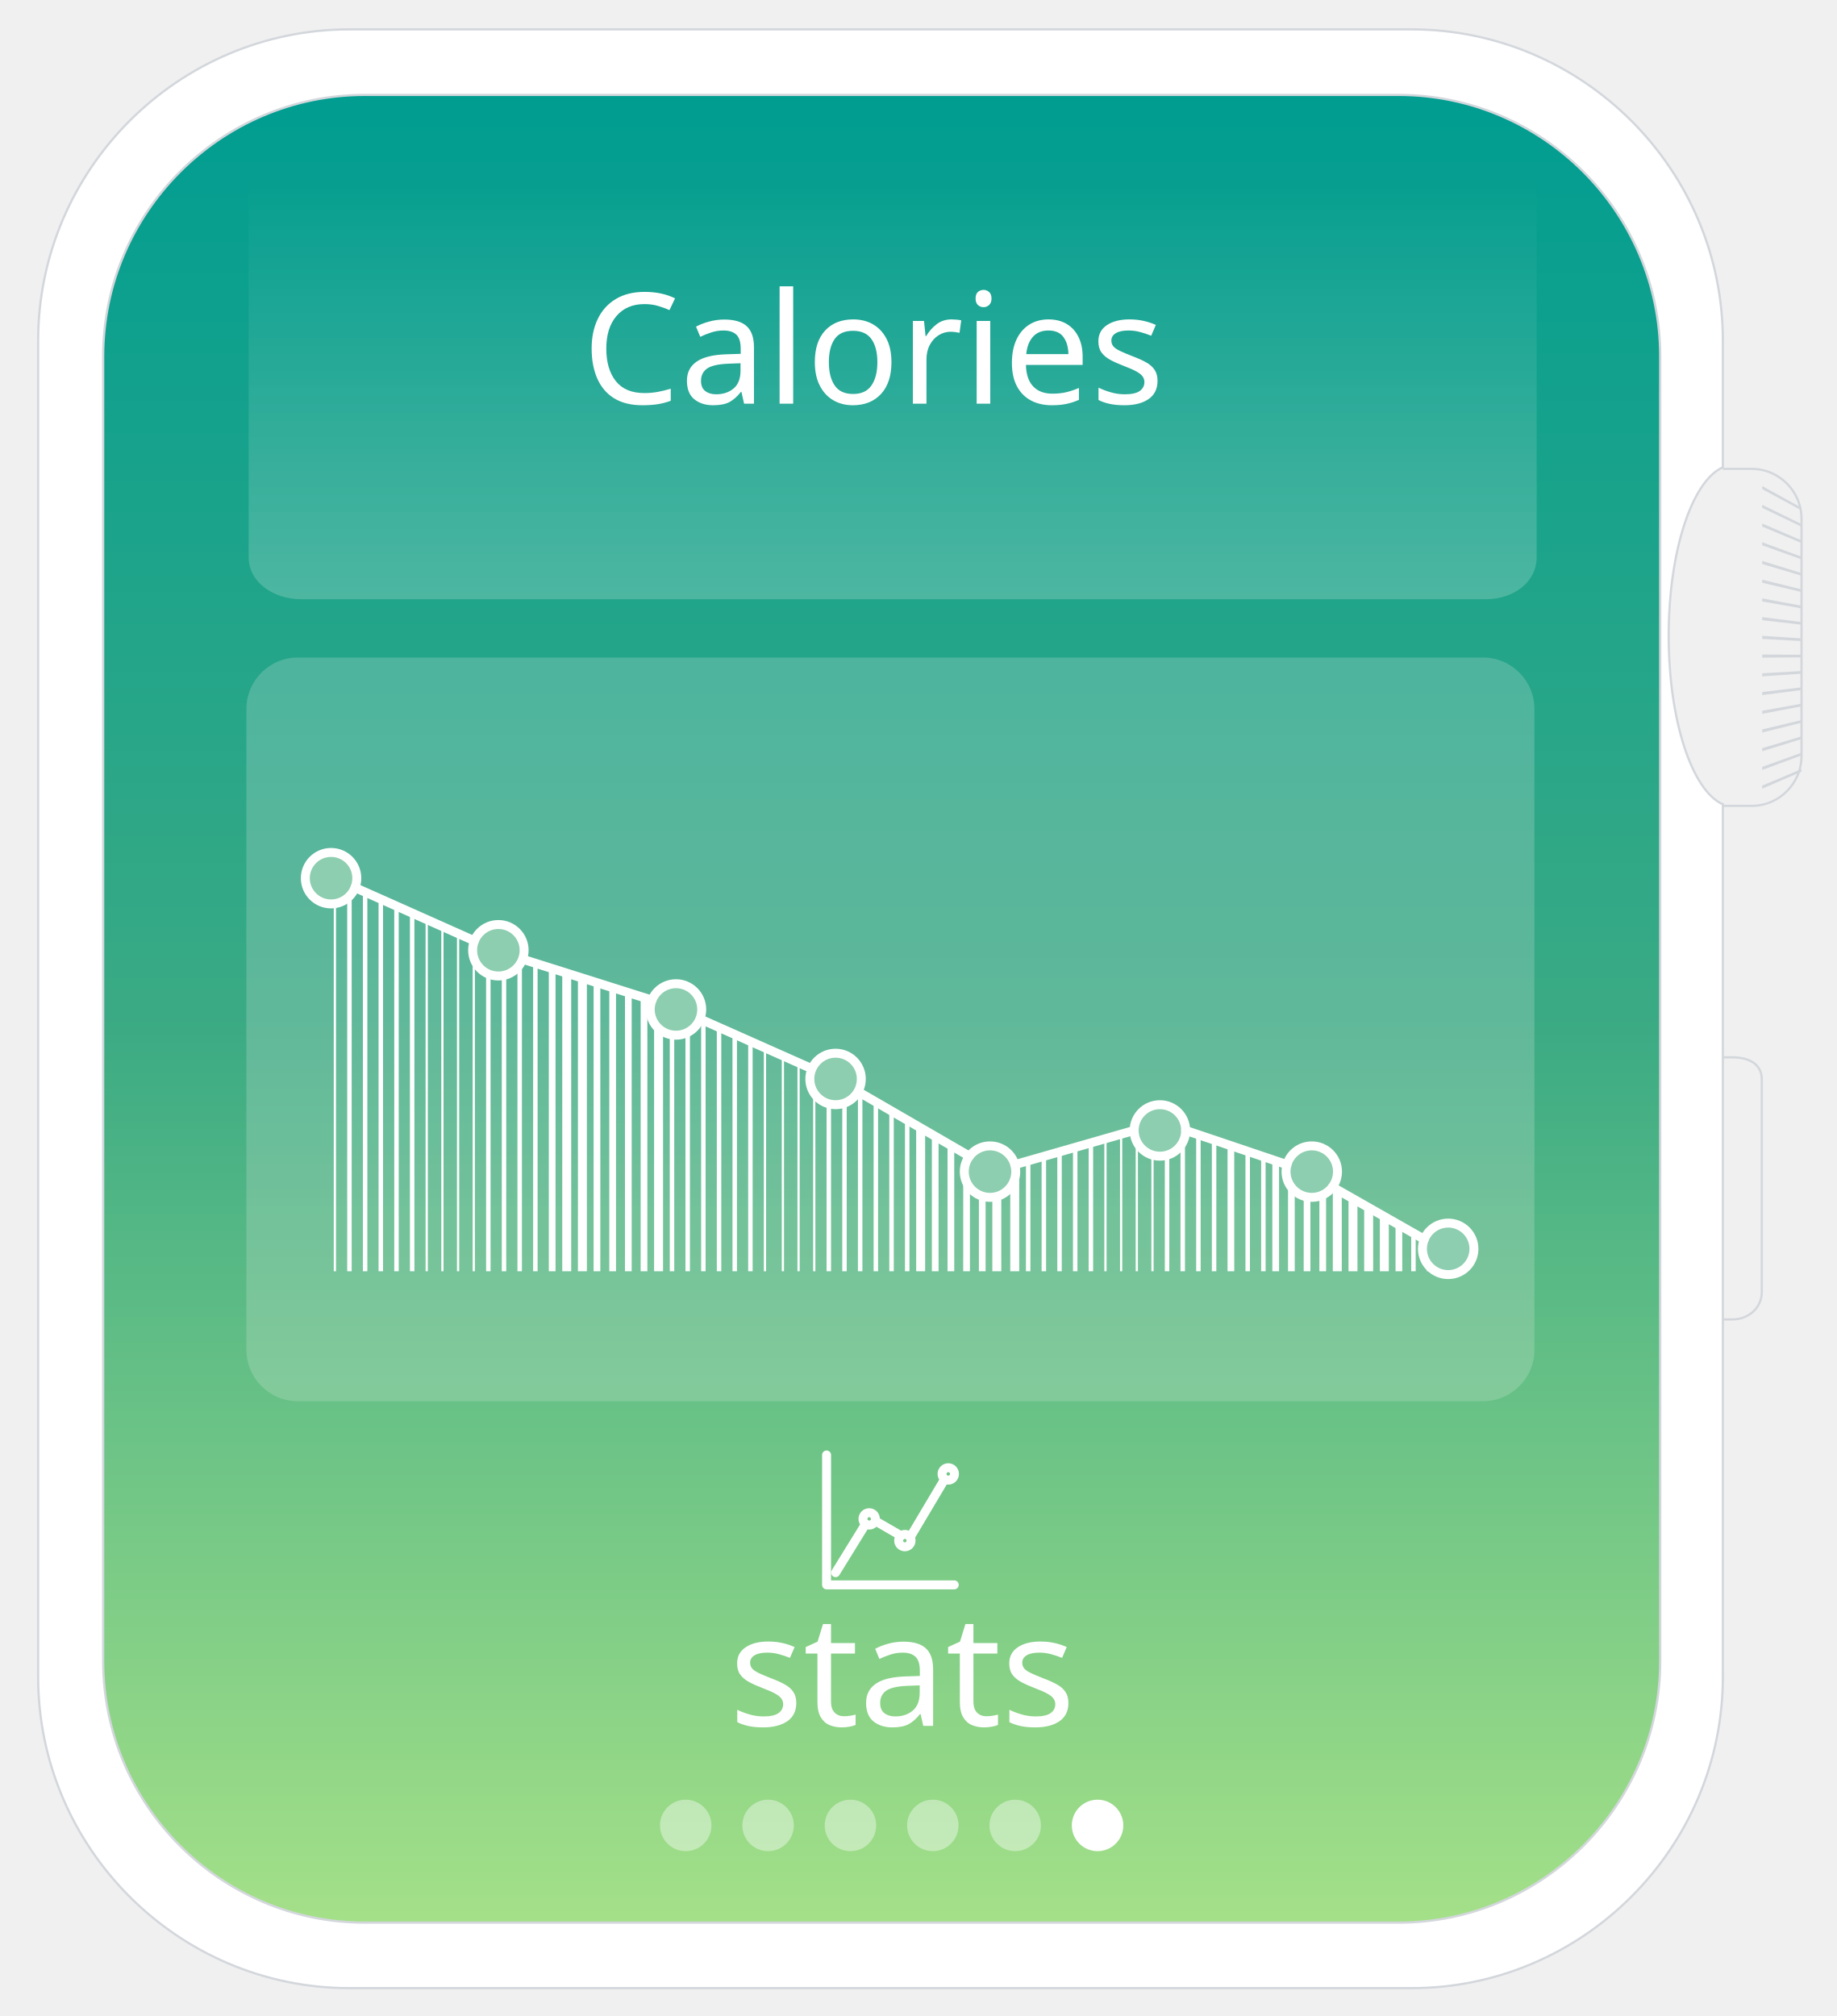
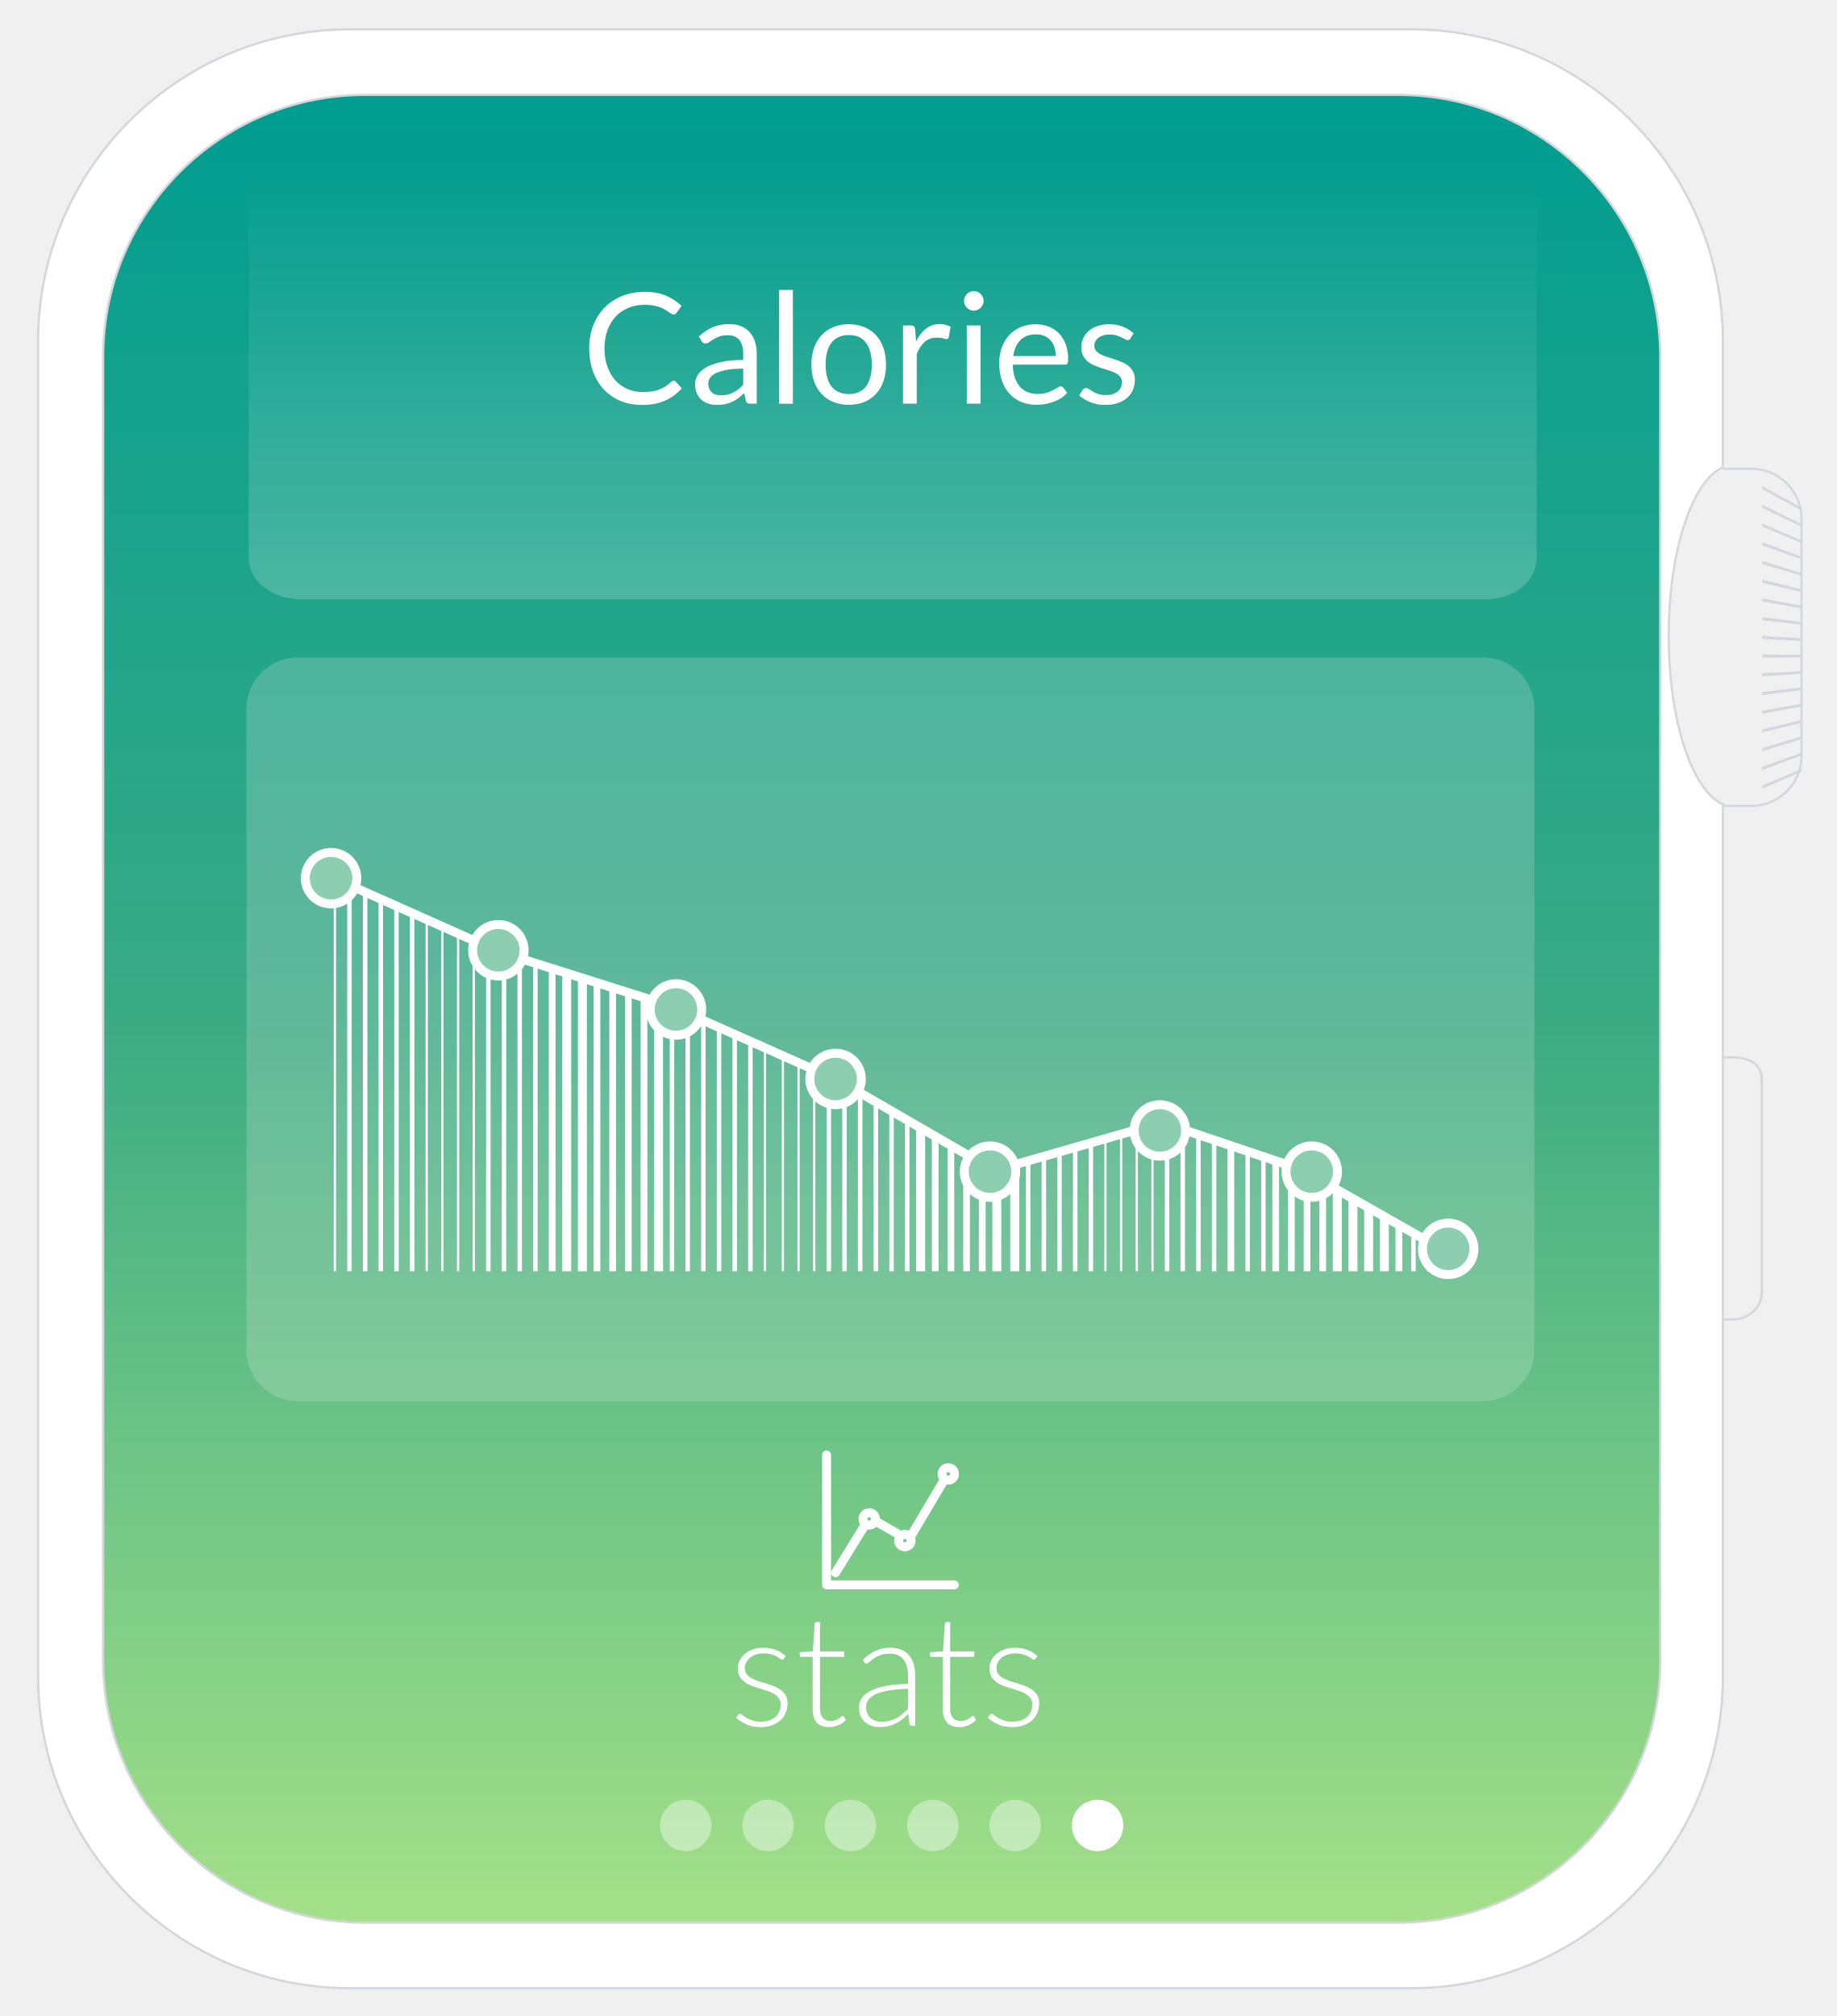
<svg xmlns="http://www.w3.org/2000/svg" xmlns:xlink="http://www.w3.org/1999/xlink" version="1.1" x="0px" y="0px" width="820px" height="900px" viewBox="0 0 820 900" enable-background="new 0 0 820 900" xml:space="preserve">
  <g id="screens" display="none">
    <path display="inline" fill="#231F20" d="M748.496,746.659c0,64.871-53.076,117.947-117.947,117.947H164.377   c-64.871,0-117.947-53.076-117.947-117.947V158.437c0-64.87,53.076-117.947,117.947-117.947h466.172   c64.871,0,117.947,53.077,117.947,117.947V746.659z" />
    <path display="inline" opacity="0.2" fill="#F3F2F2" d="M685,602.549c0,12.693-10.289,22.982-22.982,22.982H132.982   c-12.693,0-22.982-10.289-22.982-22.982V316.514c0-12.693,10.289-22.982,22.982-22.982h529.035   c12.693,0,22.982,10.289,22.982,22.982V602.549z" />
    <g display="inline">
      <defs>
        <path id="SVGID_1_" d="M644.736,567.531H149V402.374c5-0.23,8.78-3.173,10.376-7.274l53.446,23.763     c-0.518,1.299-0.742,2.724-0.742,4.206c0,6.355,5.181,11.491,11.523,11.491c4.952,0,9.197-3.137,10.807-7.538l0.708,0.265     l57.104,18.042c-0.519,1.298-0.793,2.699-0.793,4.17c0,6.355,5.15,11.492,11.492,11.492c4.838,0,8.987-2.986,10.677-7.229     l0.815,0.322l48.264,21.442l0.93,0.47c-0.598,1.391-0.93,2.919-0.93,4.528c0,6.354,5.146,11.49,11.49,11.49     c4.262,0,7.998-2.321,9.975-5.779l1.516,0.759l48.275,27.913l0.057,0.011c-1.48,1.93-2.367,4.354-2.367,6.974     c0,6.355,5.148,11.491,11.49,11.491c6.344,0,11.492-5.136,11.492-11.491c0-1.147-0.172-2.264-0.482-3.309l0.045,0.212     l53.297-15.264h0.012c-0.012,0-0.012,0.049-0.012,0.178c0,6.354,5.148,11.39,11.49,11.39c6.346,0,11.492-4.984,11.492-11.339     c0-0.128,0-0.229-0.014-0.229h0.014l45.25,15.264l0.047-0.076c-0.32,1.031-0.482,2.085-0.482,3.224     c0,6.354,5.146,11.466,11.49,11.466c3.771,0,7.125-1.825,9.219-4.633l41.021,23.332c-0.541,1.322-0.828,2.783-0.828,4.288     C636.164,561.74,639.807,566.531,644.736,567.531z" />
      </defs>
      <clipPath id="SVGID_2_">
        <use xlink:href="#SVGID_1_" overflow="visible" />
      </clipPath>
      <g clip-path="url(#SVGID_2_)">
        <rect x="149" y="370.531" fill="#FFFFFF" width="1" height="220" />
        <path fill="#FFFFFF" d="M639,590.531h-2v-220h2V590.531z M632,590.531h-2v-220h2V590.531z M626,590.531h-3v-220h3V590.531z      M620,590.531h-4v-220h4V590.531z M613,590.531h-4v-220h4V590.531z M606,590.531h-4v-220h4V590.531z M599,590.531h-4v-220h4     V590.531z M592,590.531h-3v-220h3V590.531z M585,590.531h-3v-220h3V590.531z M578,590.531h-3v-220h3V590.531z M571,590.531h-3     v-220h3V590.531z M565,590.531h-2v-220h2V590.531z M558,590.531h-2v-220h2V590.531z M551,590.531h-3v-220h3V590.531z      M543,590.531h-2v-220h2V590.531z M536,590.531h-2v-220h2V590.531z M529,590.531h-2v-220h2V590.531z M522,590.531h-2v-220h2     V590.531z M515,590.531h-1v-220h1V590.531z M508,590.531h-1v-220h1V590.531z M501,590.531h-1v-220h1V590.531z M494,590.531h-1     v-220h1V590.531z M488,590.531h-2v-220h2V590.531z M481,590.531h-2v-220h2V590.531z M474,590.531h-2v-220h2V590.531z      M467,590.531h-2v-220h2V590.531z M460,590.531h-2v-220h2V590.531z M455,590.531h-4v-220h4V590.531z M447,590.531h-4v-220h4     V590.531z M440,590.531h-3v-220h3V590.531z M433,590.531h-3v-220h3V590.531z M426,590.531h-3v-220h3V590.531z M419,590.531h-3     v-220h3V590.531z M413,590.531h-4v-220h4V590.531z M406,590.531h-2v-220h2V590.531z M399,590.531h-2v-220h2V590.531z      M392,590.531h-2v-220h2V590.531z M385,590.531h-2v-220h2V590.531z M378,590.531h-2v-220h2V590.531z M371,590.531h-2v-220h2     V590.531z M364,590.531h-1v-220h1V590.531z M357,590.531h-1v-220h1V590.531z M350,590.531h-1v-220h1V590.531z M342,590.531h-1     v-220h1V590.531z M336,590.531h-2v-220h2V590.531z M329,590.531h-2v-220h2V590.531z M322,590.531h-2v-220h2V590.531z      M315,590.531h-2v-220h2V590.531z M308,590.531h-2v-220h2V590.531z M301,590.531h-2v-220h2V590.531z M296,590.531h-4v-220h4     V590.531z M289,590.531h-3v-220h3V590.531z M282,590.531h-3v-220h3V590.531z M275,590.531h-3v-220h3V590.531z M268,590.531h-3     v-220h3V590.531z M262,590.531h-4v-220h4V590.531z M255,590.531h-4v-220h4V590.531z M248,590.531h-3v-220h3V590.531z      M240,590.531h-2v-220h2V590.531z M233,590.531h-2v-220h2V590.531z M226,590.531h-2v-220h2V590.531z M219,590.531h-2v-220h2     V590.531z M212,590.531h-1v-220h1V590.531z M205,590.531h-1v-220h1V590.531z M198,590.531h-1v-220h1V590.531z M191,590.531h-1     v-220h1V590.531z M185,590.531h-2v-220h2V590.531z M178,590.531h-2v-220h2V590.531z M171,590.531h-2v-220h2V590.531z      M164,590.531h-2v-220h2V590.531z M157,590.531h-2v-220h2V590.531z" />
        <rect x="643" y="370.531" fill="#FFFFFF" width="1" height="220" />
      </g>
    </g>
    <linearGradient id="SVGID_3_" gradientUnits="userSpaceOnUse" x1="398.5" y1="267.531" x2="398.5" y2="78.531">
      <stop offset="0" style="stop-color:#FFFFFF" />
      <stop offset="1" style="stop-color:#FFFFFF;stop-opacity:0" />
    </linearGradient>
    <path display="inline" opacity="0.2" fill="url(#SVGID_3_)" d="M686,78.531v170.234c0,11.018-10.145,18.766-22.842,18.766h-528.59   c-12.699,0-23.568-7.748-23.568-18.766V78.531H686z" />
    <text transform="matrix(1 0 0 1 325.5566 770.4648)" display="inline" fill="#FFFFFF" font-family="'Lato-Light'" font-size="68.947">stats</text>
    <text transform="matrix(1 0 0 1 259.918 180.2266)" display="inline" fill="#FFFFFF" font-family="'Lato-Regular'" font-size="68.947">Calories</text>
    <g display="inline">
      <circle opacity="0.4" fill="#FFFFFF" cx="306.119" cy="814.918" r="11.491" />
      <circle opacity="0.4" fill="#FFFFFF" cx="342.891" cy="814.918" r="11.492" />
      <circle opacity="0.4" fill="#FFFFFF" cx="379.661" cy="814.918" r="11.491" />
      <circle opacity="0.4" fill="#FFFFFF" cx="416.433" cy="814.918" r="11.491" />
      <path opacity="0.4" fill="#FFFFFF" d="M464.695,814.918c0,6.348-5.143,11.49-11.492,11.49c-6.346,0-11.49-5.143-11.49-11.49    c0-6.345,5.145-11.49,11.49-11.49C459.553,803.428,464.695,808.573,464.695,814.918z" />
      <circle fill="#FFFFFF" cx="489.978" cy="814.918" r="11.491" />
    </g>
    <g display="inline">
      <polyline fill="none" stroke="#FFFFFF" stroke-width="4" stroke-linecap="round" stroke-linejoin="round" stroke-miterlimit="10" points="    426,707.531 369,707.531 369,649.531   " />
      <circle fill="none" stroke="#FFFFFF" stroke-width="4" stroke-linecap="round" stroke-linejoin="round" stroke-miterlimit="10" cx="388.024" cy="678.078" r="2.769" />
      <circle fill="none" stroke="#FFFFFF" stroke-width="4" stroke-linecap="round" stroke-linejoin="round" stroke-miterlimit="10" cx="403.944" cy="687.768" r="2.769" />
      <circle fill="none" stroke="#FFFFFF" stroke-width="4" stroke-linecap="round" stroke-linejoin="round" stroke-miterlimit="10" cx="423.327" cy="658.004" r="2.771" />
      <line fill="none" stroke="#FFFFFF" stroke-width="4" stroke-linecap="round" stroke-linejoin="round" stroke-miterlimit="10" x1="373.027" y1="702.076" x2="386.439" y2="680.346" />
      <line fill="none" stroke="#FFFFFF" stroke-width="4" stroke-linecap="round" stroke-linejoin="round" stroke-miterlimit="10" x1="390.793" y1="679.002" x2="402.213" y2="685.61" />
      <line fill="none" stroke="#FFFFFF" stroke-width="4" stroke-linecap="round" stroke-linejoin="round" stroke-miterlimit="10" x1="406.713" y1="685.61" x2="421.477" y2="660.771" />
    </g>
    <path display="inline" fill="#8CCEAF" stroke="#FFFFFF" stroke-width="4" stroke-linecap="round" stroke-miterlimit="10" d="   M635.014,557.518c0,6.347,5.148,11.49,11.492,11.49c6.348,0,11.492-5.144,11.492-11.49c0-6.346-5.145-11.492-11.492-11.492   C640.162,546.025,635.014,551.172,635.014,557.518z" />
    <circle display="inline" fill="#8CCEAF" stroke="#FFFFFF" stroke-width="4" stroke-linecap="round" stroke-miterlimit="10" cx="585.604" cy="523.045" r="11.49" />
    <path display="inline" fill="#8CCEAF" stroke="#FFFFFF" stroke-width="4" stroke-linecap="round" stroke-miterlimit="10" d="   M506.316,504.658c0,6.347,5.145,11.491,11.488,11.491c6.35,0,11.492-5.145,11.492-11.491c0-6.344-5.143-11.49-11.492-11.49   C511.461,493.168,506.316,498.314,506.316,504.658z" />
    <circle display="inline" fill="#8CCEAF" stroke="#FFFFFF" stroke-width="4" stroke-linecap="round" stroke-miterlimit="10" cx="441.965" cy="523.045" r="11.49" />
    <circle display="inline" fill="#8CCEAF" stroke="#FFFFFF" stroke-width="4" stroke-linecap="round" stroke-miterlimit="10" cx="373.019" cy="481.677" r="11.491" />
    <circle display="inline" fill="#8CCEAF" stroke="#FFFFFF" stroke-width="4" stroke-linecap="round" stroke-miterlimit="10" cx="301.773" cy="450.65" r="11.49" />
    <circle display="inline" fill="#8CCEAF" stroke="#FFFFFF" stroke-width="4" stroke-linecap="round" stroke-miterlimit="10" cx="222.486" cy="424.222" r="11.491" />
    <path display="inline" fill="#8CCEAF" stroke="#FFFFFF" stroke-width="4" stroke-linecap="round" stroke-miterlimit="10" d="   M136.302,392.047c0,6.345,5.147,11.49,11.491,11.49c6.348,0,11.492-5.146,11.492-11.49c0-6.346-5.145-11.492-11.492-11.492   C141.449,380.555,136.302,385.701,136.302,392.047z" />
    <line display="inline" fill="none" stroke="#FFFFFF" stroke-width="4" stroke-linecap="round" stroke-miterlimit="10" x1="158.48" y1="396.252" x2="211.799" y2="420.018" />
    <line display="inline" fill="none" stroke="#FFFFFF" stroke-width="4" stroke-linecap="round" stroke-miterlimit="10" x1="233.977" y1="428.434" x2="291.074" y2="446.481" />
    <line display="inline" fill="none" stroke="#FFFFFF" stroke-width="4" stroke-linecap="round" stroke-miterlimit="10" x1="313.264" y1="455.247" x2="361.527" y2="476.695" />
    <line display="inline" fill="none" stroke="#FFFFFF" stroke-width="4" stroke-linecap="round" stroke-miterlimit="10" x1="384.51" y1="488.188" x2="432.787" y2="516.149" />
    <line display="inline" fill="none" stroke="#FFFFFF" stroke-width="4" stroke-linecap="round" stroke-miterlimit="10" x1="453.02" y1="519.934" x2="506.316" y2="504.658" />
    <line display="inline" fill="none" stroke="#FFFFFF" stroke-width="4" stroke-linecap="round" stroke-miterlimit="10" x1="529.297" y1="504.658" x2="574.551" y2="519.934" />
    <line display="inline" fill="none" stroke="#FFFFFF" stroke-width="4" stroke-linecap="round" stroke-miterlimit="10" x1="594.807" y1="529.903" x2="635.84" y2="553.258" />
  </g>
  <g id="v2">
    <linearGradient id="SVGID_4_" gradientUnits="userSpaceOnUse" x1="393.463" y1="40.489" x2="393.463" y2="864.606">
      <stop offset="0" style="stop-color:#009D91" />
      <stop offset="0.5" style="stop-color:#3AAA84" />
      <stop offset="1" style="stop-color:#A6E188" />
    </linearGradient>
    <path fill="url(#SVGID_4_)" d="M744.496,746.659c0,64.871-53.076,117.947-117.947,117.947H160.377   c-64.871,0-117.947-53.076-117.947-117.947V158.437c0-64.87,53.076-117.947,117.947-117.947h466.172   c64.871,0,117.947,53.077,117.947,117.947V746.659z" />
    <path opacity="0.2" fill="#F3F2F2" d="M685,602.549c0,12.693-10.289,22.982-22.982,22.982H132.982   c-12.693,0-22.982-10.289-22.982-22.982V316.514c0-12.693,10.289-22.982,22.982-22.982h529.035   c12.693,0,22.982,10.289,22.982,22.982V602.549z" />
    <g>
      <defs>
        <path id="SVGID_14_" d="M644.736,567.531H149V402.374c5-0.23,8.78-3.173,10.376-7.274l53.446,23.763     c-0.518,1.299-0.742,2.724-0.742,4.206c0,6.355,5.181,11.491,11.523,11.491c4.952,0,9.197-3.137,10.807-7.538l0.708,0.265     l57.104,18.042c-0.519,1.298-0.793,2.699-0.793,4.17c0,6.355,5.15,11.492,11.492,11.492c4.838,0,8.987-2.986,10.677-7.229     l0.815,0.322l48.264,21.442l0.93,0.47c-0.598,1.391-0.93,2.919-0.93,4.528c0,6.354,5.146,11.49,11.49,11.49     c4.262,0,7.998-2.321,9.975-5.779l1.516,0.759l48.275,27.913l0.057,0.011c-1.48,1.93-2.367,4.354-2.367,6.974     c0,6.355,5.148,11.491,11.49,11.491c6.344,0,11.492-5.136,11.492-11.491c0-1.147-0.172-2.264-0.482-3.309l0.045,0.212     l53.297-15.264h0.012c-0.012,0-0.012,0.049-0.012,0.178c0,6.354,5.148,11.39,11.49,11.39c6.346,0,11.492-4.984,11.492-11.339     c0-0.128,0-0.229-0.014-0.229h0.014l45.25,15.264l0.047-0.076c-0.32,1.031-0.482,2.085-0.482,3.224     c0,6.354,5.146,11.466,11.49,11.466c3.771,0,7.125-1.825,9.219-4.633l41.021,23.332c-0.541,1.322-0.828,2.783-0.828,4.288     C636.164,561.74,639.807,566.531,644.736,567.531z" />
      </defs>
      <clipPath id="SVGID_5_">
        <use xlink:href="#SVGID_14_" overflow="visible" />
      </clipPath>
      <g clip-path="url(#SVGID_5_)">
        <rect x="149" y="370.531" fill="#FFFFFF" width="1" height="220" />
        <path fill="#FFFFFF" d="M639,590.531h-2v-220h2V590.531z M632,590.531h-2v-220h2V590.531z M626,590.531h-3v-220h3V590.531z      M620,590.531h-4v-220h4V590.531z M613,590.531h-4v-220h4V590.531z M606,590.531h-4v-220h4V590.531z M599,590.531h-4v-220h4     V590.531z M592,590.531h-3v-220h3V590.531z M585,590.531h-3v-220h3V590.531z M578,590.531h-3v-220h3V590.531z M571,590.531h-3     v-220h3V590.531z M565,590.531h-2v-220h2V590.531z M558,590.531h-2v-220h2V590.531z M551,590.531h-3v-220h3V590.531z      M543,590.531h-2v-220h2V590.531z M536,590.531h-2v-220h2V590.531z M529,590.531h-2v-220h2V590.531z M522,590.531h-2v-220h2     V590.531z M515,590.531h-1v-220h1V590.531z M508,590.531h-1v-220h1V590.531z M501,590.531h-1v-220h1V590.531z M494,590.531h-1     v-220h1V590.531z M488,590.531h-2v-220h2V590.531z M481,590.531h-2v-220h2V590.531z M474,590.531h-2v-220h2V590.531z      M467,590.531h-2v-220h2V590.531z M460,590.531h-2v-220h2V590.531z M455,590.531h-4v-220h4V590.531z M447,590.531h-4v-220h4     V590.531z M440,590.531h-3v-220h3V590.531z M433,590.531h-3v-220h3V590.531z M426,590.531h-3v-220h3V590.531z M419,590.531h-3     v-220h3V590.531z M413,590.531h-4v-220h4V590.531z M406,590.531h-2v-220h2V590.531z M399,590.531h-2v-220h2V590.531z      M392,590.531h-2v-220h2V590.531z M385,590.531h-2v-220h2V590.531z M378,590.531h-2v-220h2V590.531z M371,590.531h-2v-220h2     V590.531z M364,590.531h-1v-220h1V590.531z M357,590.531h-1v-220h1V590.531z M350,590.531h-1v-220h1V590.531z M342,590.531h-1     v-220h1V590.531z M336,590.531h-2v-220h2V590.531z M329,590.531h-2v-220h2V590.531z M322,590.531h-2v-220h2V590.531z      M315,590.531h-2v-220h2V590.531z M308,590.531h-2v-220h2V590.531z M301,590.531h-2v-220h2V590.531z M296,590.531h-4v-220h4     V590.531z M289,590.531h-3v-220h3V590.531z M282,590.531h-3v-220h3V590.531z M275,590.531h-3v-220h3V590.531z M268,590.531h-3     v-220h3V590.531z M262,590.531h-4v-220h4V590.531z M255,590.531h-4v-220h4V590.531z M248,590.531h-3v-220h3V590.531z      M240,590.531h-2v-220h2V590.531z M233,590.531h-2v-220h2V590.531z M226,590.531h-2v-220h2V590.531z M219,590.531h-2v-220h2     V590.531z M212,590.531h-1v-220h1V590.531z M205,590.531h-1v-220h1V590.531z M198,590.531h-1v-220h1V590.531z M191,590.531h-1     v-220h1V590.531z M185,590.531h-2v-220h2V590.531z M178,590.531h-2v-220h2V590.531z M171,590.531h-2v-220h2V590.531z      M164,590.531h-2v-220h2V590.531z M157,590.531h-2v-220h2V590.531z" />
        <rect x="643" y="370.531" fill="#FFFFFF" width="1" height="220" />
      </g>
    </g>
    <linearGradient id="SVGID_6_" gradientUnits="userSpaceOnUse" x1="398.5" y1="267.531" x2="398.5" y2="78.531">
      <stop offset="0" style="stop-color:#FFFFFF" />
      <stop offset="1" style="stop-color:#FFFFFF;stop-opacity:0" />
    </linearGradient>
    <path opacity="0.2" fill="url(#SVGID_6_)" d="M686,78.531v170.234c0,11.018-10.145,18.766-22.842,18.766h-528.59   c-12.699,0-23.568-7.748-23.568-18.766V78.531H686z" />
-     <text transform="matrix(1 0 0 1 325.5566 770.4648)" fill="#FFFFFF" font-family="'Lato-Light'" font-size="68.947">stats</text>
-     <text transform="matrix(1 0 0 1 259.918 180.2266)" fill="#FFFFFF" font-family="'Lato-Regular'" font-size="68.947">Calories</text>
+     <g>
+       <path fill="#FFFFFF" d="M350.033,740.438c-0.162,0.322-0.414,0.482-0.759,0.482c-0.253,0-0.581-0.143-0.983-0.431    c-0.402-0.287-0.93-0.608-1.585-0.965s-1.46-0.678-2.413-0.966c-0.954-0.287-2.12-0.431-3.499-0.431    c-1.241,0-2.374,0.178-3.396,0.533c-1.023,0.355-1.896,0.831-2.62,1.427s-1.288,1.289-1.689,2.08    c-0.402,0.791-0.603,1.622-0.603,2.493c0,1.077,0.275,1.971,0.826,2.682c0.553,0.71,1.276,1.317,2.172,1.821    c0.896,0.504,1.914,0.94,3.051,1.307c1.139,0.367,2.305,0.734,3.5,1.102c1.194,0.368,2.361,0.776,3.498,1.224    c1.139,0.448,2.155,1.006,3.052,1.673c0.896,0.666,1.62,1.481,2.171,2.447c0.553,0.965,0.828,2.138,0.828,3.517    c0,1.494-0.271,2.884-0.811,4.171s-1.321,2.401-2.344,3.344c-1.023,0.942-2.281,1.689-3.775,2.241    c-1.494,0.551-3.194,0.827-5.102,0.827c-2.413,0-4.493-0.386-6.24-1.155c-1.746-0.77-3.309-1.775-4.688-3.017l0.793-1.172    c0.114-0.184,0.241-0.321,0.379-0.413s0.333-0.139,0.586-0.139c0.299,0,0.666,0.185,1.104,0.552    c0.436,0.368,1.005,0.765,1.706,1.189c0.7,0.426,1.574,0.822,2.62,1.189c1.045,0.368,2.338,0.552,3.878,0.552    c1.448,0,2.724-0.201,3.827-0.604c1.103-0.401,2.021-0.948,2.758-1.638c0.734-0.689,1.293-1.499,1.672-2.43    c0.379-0.932,0.568-1.914,0.568-2.948c0-1.148-0.275-2.103-0.827-2.861c-0.552-0.758-1.275-1.401-2.172-1.93    c-0.896-0.529-1.913-0.977-3.051-1.345c-1.138-0.367-2.31-0.735-3.517-1.104c-1.206-0.367-2.379-0.77-3.516-1.206    c-1.139-0.437-2.154-0.988-3.051-1.655c-0.896-0.666-1.621-1.477-2.172-2.43c-0.552-0.954-0.828-2.144-0.828-3.568    c0-1.218,0.264-2.39,0.793-3.517c0.529-1.125,1.281-2.114,2.258-2.965c0.977-0.85,2.166-1.527,3.568-2.033    s2.977-0.759,4.723-0.759c2.092,0,3.947,0.304,5.568,0.909c1.619,0.605,3.107,1.532,4.463,2.779L350.033,740.438z" />
+       <path fill="#FFFFFF" d="M370.13,771.017c-2.321,0-4.126-0.644-5.412-1.931c-1.288-1.287-1.931-3.275-1.931-5.964v-23.441h-4.93    c-0.253,0-0.46-0.069-0.621-0.207c-0.16-0.138-0.24-0.333-0.24-0.586v-1.275l5.859-0.414l0.819-12.272    c0.022-0.207,0.108-0.391,0.255-0.552c0.148-0.16,0.348-0.241,0.598-0.241h1.535v13.1h10.79v2.448h-10.79v23.269    c0,0.943,0.12,1.753,0.361,2.431c0.242,0.679,0.574,1.235,1,1.672c0.426,0.438,0.925,0.759,1.5,0.966    c0.574,0.206,1.194,0.31,1.861,0.31c0.827,0,1.539-0.12,2.137-0.361s1.115-0.506,1.552-0.793s0.793-0.552,1.069-0.793    c0.275-0.241,0.493-0.362,0.654-0.362c0.184,0,0.367,0.115,0.552,0.345l0.896,1.448c-0.873,0.965-1.981,1.741-3.326,2.327    C372.975,770.724,371.578,771.017,370.13,771.017z" />
+       <path fill="#FFFFFF" d="M407.258,770.465c-0.689,0-1.115-0.321-1.277-0.965l-0.482-4.379c-0.941,0.92-1.878,1.747-2.809,2.482    c-0.932,0.735-1.902,1.356-2.913,1.861c-1.012,0.506-2.103,0.892-3.274,1.155c-1.173,0.264-2.46,0.396-3.861,0.396    c-1.172,0-2.311-0.173-3.413-0.518c-1.104-0.345-2.081-0.873-2.931-1.586c-0.85-0.712-1.533-1.625-2.051-2.74    c-0.518-1.114-0.775-2.453-0.775-4.016c0-1.448,0.414-2.793,1.24-4.034c0.828-1.24,2.121-2.32,3.879-3.24    c1.758-0.919,4.021-1.654,6.791-2.206s6.096-0.873,9.98-0.966v-3.585c0-3.171-0.684-5.613-2.052-7.325s-3.396-2.568-6.085-2.568    c-1.654,0-3.062,0.229-4.223,0.689s-2.143,0.965-2.947,1.517s-1.459,1.058-1.965,1.517c-0.506,0.46-0.931,0.689-1.275,0.689    c-0.46,0-0.805-0.206-1.034-0.62l-0.587-1c1.793-1.792,3.678-3.148,5.654-4.067s4.217-1.379,6.723-1.379    c1.838,0,3.447,0.293,4.826,0.879s2.521,1.425,3.43,2.517s1.592,2.413,2.051,3.964c0.459,1.552,0.689,3.281,0.689,5.188v22.339    H407.258z M393.468,768.638c1.333,0,2.556-0.144,3.671-0.431s2.148-0.689,3.104-1.207c0.953-0.517,1.844-1.132,2.671-1.844    s1.644-1.482,2.448-2.31v-8.929c-3.264,0.092-6.074,0.339-8.43,0.741s-4.297,0.947-5.826,1.637    c-1.527,0.689-2.654,1.512-3.377,2.465c-0.725,0.954-1.086,2.04-1.086,3.258c0,1.149,0.189,2.144,0.568,2.982    s0.879,1.528,1.5,2.068c0.62,0.54,1.344,0.937,2.172,1.189C391.709,768.512,392.571,768.638,393.468,768.638z" />
+       <path fill="#FFFFFF" d="M428.251,771.017c-2.321,0-4.125-0.644-5.412-1.931s-1.931-3.275-1.931-5.964v-23.441h-4.93    c-0.253,0-0.46-0.069-0.62-0.207c-0.161-0.138-0.241-0.333-0.241-0.586v-1.275l5.86-0.414l0.818-12.272    c0.022-0.207,0.107-0.391,0.256-0.552c0.147-0.16,0.347-0.241,0.597-0.241h1.535v13.1h10.79v2.448h-10.79v23.269    c0,0.943,0.12,1.753,0.361,2.431c0.241,0.679,0.574,1.235,1,1.672c0.425,0.438,0.925,0.759,1.5,0.966    c0.574,0.206,1.194,0.31,1.861,0.31c0.827,0,1.539-0.12,2.138-0.361c0.597-0.241,1.114-0.506,1.551-0.793s0.793-0.552,1.068-0.793    c0.276-0.241,0.494-0.362,0.655-0.362c0.184,0,0.367,0.115,0.552,0.345l0.896,1.448c-0.874,0.965-1.982,1.741-3.327,2.327    S429.699,771.017,428.251,771.017z" />
+       <path fill="#FFFFFF" d="M462.379,740.438c-0.16,0.322-0.413,0.482-0.758,0.482c-0.253,0-0.581-0.143-0.982-0.431    c-0.402-0.287-0.931-0.608-1.586-0.965s-1.46-0.678-2.413-0.966c-0.954-0.287-2.12-0.431-3.499-0.431    c-1.241,0-2.373,0.178-3.396,0.533c-1.023,0.355-1.896,0.831-2.62,1.427s-1.287,1.289-1.689,2.08s-0.604,1.622-0.604,2.493    c0,1.077,0.276,1.971,0.828,2.682c0.551,0.71,1.275,1.317,2.172,1.821c0.896,0.504,1.913,0.94,3.051,1.307    c1.138,0.367,2.304,0.734,3.499,1.102c1.194,0.368,2.361,0.776,3.499,1.224c1.138,0.448,2.154,1.006,3.051,1.673    c0.896,0.666,1.62,1.481,2.172,2.447c0.552,0.965,0.827,2.138,0.827,3.517c0,1.494-0.271,2.884-0.811,4.171    s-1.321,2.401-2.344,3.344s-2.281,1.689-3.774,2.241c-1.495,0.551-3.195,0.827-5.103,0.827c-2.413,0-4.493-0.386-6.239-1.155    c-1.747-0.77-3.31-1.775-4.688-3.017l0.793-1.172c0.114-0.184,0.241-0.321,0.379-0.413s0.333-0.139,0.586-0.139    c0.299,0,0.666,0.185,1.104,0.552c0.436,0.368,1.005,0.765,1.706,1.189c0.701,0.426,1.574,0.822,2.62,1.189    c1.046,0.368,2.338,0.552,3.878,0.552c1.448,0,2.724-0.201,3.827-0.604c1.103-0.401,2.021-0.948,2.758-1.638    c0.735-0.689,1.292-1.499,1.672-2.43c0.379-0.932,0.568-1.914,0.568-2.948c0-1.148-0.275-2.103-0.827-2.861    c-0.552-0.758-1.275-1.401-2.172-1.93c-0.896-0.529-1.913-0.977-3.051-1.345c-1.138-0.367-2.31-0.735-3.517-1.104    c-1.206-0.367-2.378-0.77-3.516-1.206s-2.155-0.988-3.051-1.655c-0.896-0.666-1.621-1.477-2.172-2.43    c-0.552-0.954-0.828-2.144-0.828-3.568c0-1.218,0.265-2.39,0.793-3.517c0.528-1.125,1.281-2.114,2.258-2.965    c0.977-0.85,2.166-1.527,3.568-2.033c1.401-0.506,2.977-0.759,4.723-0.759c2.091,0,3.947,0.304,5.567,0.909    s3.108,1.532,4.465,2.779L462.379,740.438z" />
+     </g>
+     <g>
+       <path fill="#FFFFFF" d="M300.734,170.021c0.367,0,0.7,0.15,0.999,0.449l2.62,2.861c-2.022,2.344-4.477,4.171-7.359,5.48    c-2.885,1.311-6.361,1.965-10.429,1.965c-3.562,0-6.792-0.614-9.687-1.844c-2.896-1.229-5.367-2.953-7.412-5.172    c-2.046-2.217-3.632-4.877-4.758-7.98c-1.126-3.102-1.689-6.516-1.689-10.238s0.604-7.136,1.811-10.238s2.9-5.769,5.084-7.998    c2.184-2.229,4.798-3.959,7.844-5.188c3.045-1.229,6.406-1.845,10.083-1.845c3.631,0,6.763,0.563,9.394,1.688    c2.632,1.127,4.97,2.655,7.016,4.586l-2.172,3.068c-0.161,0.229-0.345,0.419-0.551,0.568c-0.207,0.149-0.506,0.225-0.896,0.225    c-0.299,0-0.615-0.109-0.949-0.328c-0.332-0.219-0.729-0.488-1.188-0.811c-0.46-0.321-1-0.666-1.62-1.033    c-0.621-0.368-1.356-0.713-2.207-1.035c-0.85-0.321-1.838-0.592-2.965-0.81c-1.125-0.218-2.424-0.327-3.895-0.327    c-2.644,0-5.062,0.453-7.257,1.361s-4.085,2.201-5.671,3.878c-1.586,1.679-2.821,3.724-3.706,6.136    c-0.885,2.414-1.327,5.115-1.327,8.102c0,3.08,0.442,5.826,1.327,8.239s2.091,4.453,3.62,6.119c1.527,1.667,3.338,2.937,5.43,3.81    c2.091,0.873,4.344,1.31,6.756,1.31c1.471,0,2.793-0.086,3.965-0.259c1.172-0.172,2.258-0.441,3.258-0.81s1.931-0.833,2.793-1.396    c0.861-0.563,1.729-1.235,2.602-2.017C299.986,170.194,300.365,170.021,300.734,170.021z" />
+       <path fill="#FFFFFF" d="M337.826,180.227h-2.723c-0.598,0-1.08-0.092-1.448-0.276c-0.368-0.184-0.608-0.574-0.724-1.172    l-0.689-3.241c-0.92,0.828-1.816,1.569-2.689,2.225c-0.873,0.654-1.792,1.206-2.758,1.654c-0.965,0.448-1.994,0.787-3.085,1.018    c-1.092,0.229-2.304,0.344-3.638,0.344c-1.355,0-2.625-0.19-3.809-0.57s-2.213-0.951-3.086-1.713    c-0.873-0.76-1.568-1.724-2.085-2.889c-0.517-1.164-0.776-2.542-0.776-4.133c0-1.383,0.38-2.715,1.139-3.995    c0.758-1.28,1.982-2.416,3.671-3.407c1.689-0.992,3.901-1.805,6.636-2.439c2.735-0.634,6.079-0.951,10.032-0.951v-2.74    c0-2.729-0.581-4.793-1.741-6.191c-1.16-1.4-2.879-2.1-5.153-2.1c-1.494,0-2.753,0.189-3.774,0.568    c-1.023,0.379-1.908,0.805-2.655,1.275c-0.747,0.472-1.391,0.896-1.931,1.275c-0.54,0.38-1.074,0.569-1.603,0.569    c-0.413,0-0.776-0.108-1.086-0.327s-0.558-0.488-0.741-0.811l-1.104-1.965c1.931-1.861,4.011-3.252,6.24-4.172    c2.229-0.918,4.699-1.379,7.412-1.379c1.953,0,3.688,0.322,5.205,0.966c1.517,0.644,2.792,1.54,3.826,2.688    c1.034,1.15,1.815,2.54,2.344,4.172c0.529,1.632,0.793,3.424,0.793,5.377V180.227z M321.9,176.469c1.08,0,2.068-0.109,2.965-0.328    c0.896-0.218,1.74-0.527,2.533-0.93s1.551-0.891,2.275-1.466c0.725-0.574,1.431-1.229,2.12-1.965v-7.205    c-2.827,0-5.229,0.179-7.205,0.538c-1.977,0.358-3.585,0.826-4.826,1.404s-2.144,1.26-2.706,2.045    c-0.563,0.787-0.845,1.664-0.845,2.635c0,0.926,0.149,1.723,0.448,2.393c0.299,0.672,0.701,1.221,1.207,1.648    c0.505,0.428,1.103,0.74,1.792,0.936C320.349,176.371,321.096,176.469,321.9,176.469z" />
+       <path fill="#FFFFFF" d="M353.959,129.447v50.779h-6.136v-50.779H353.959z" />
+       <path fill="#FFFFFF" d="M378.918,144.753c2.551,0,4.854,0.426,6.912,1.276c2.057,0.85,3.803,2.057,5.239,3.619    s2.539,3.453,3.31,5.671c0.77,2.218,1.154,4.694,1.154,7.429c0,2.758-0.385,5.24-1.154,7.446c-0.771,2.206-1.873,4.091-3.31,5.653    c-1.437,1.563-3.183,2.764-5.239,3.603c-2.058,0.839-4.361,1.259-6.912,1.259s-4.855-0.42-6.912-1.259s-3.81-2.039-5.258-3.603    c-1.447-1.562-2.562-3.447-3.344-5.653s-1.172-4.688-1.172-7.446c0-2.734,0.391-5.211,1.172-7.429s1.896-4.108,3.344-5.671    c1.448-1.562,3.201-2.77,5.258-3.619C374.062,145.179,376.367,144.753,378.918,144.753z M378.918,175.917    c3.447,0,6.021-1.155,7.722-3.465c1.7-2.31,2.551-5.532,2.551-9.669c0-4.16-0.851-7.4-2.551-9.723    c-1.701-2.32-4.274-3.48-7.722-3.48c-1.747,0-3.264,0.299-4.551,0.896c-1.287,0.599-2.361,1.46-3.223,2.585    c-0.862,1.127-1.506,2.512-1.932,4.154c-0.425,1.644-0.637,3.5-0.637,5.568s0.212,3.918,0.637,5.55    c0.426,1.632,1.069,3.005,1.932,4.119c0.861,1.115,1.936,1.972,3.223,2.568C375.654,175.619,377.171,175.917,378.918,175.917z" />
+       <path fill="#FFFFFF" d="M403.118,180.227v-34.922h3.517c0.666,0,1.125,0.127,1.379,0.379c0.252,0.254,0.425,0.689,0.517,1.311    l0.414,5.446c1.194-2.436,2.671-4.337,4.43-5.705c1.758-1.367,3.82-2.052,6.188-2.052c0.966,0,1.839,0.109,2.62,0.328    s1.505,0.523,2.172,0.914l-0.793,4.584c-0.161,0.575-0.517,0.862-1.068,0.862c-0.322,0-0.816-0.108-1.482-0.327    c-0.667-0.219-1.598-0.328-2.792-0.328c-2.138,0-3.925,0.621-5.361,1.861c-1.437,1.241-2.637,3.046-3.603,5.412v22.236H403.118z" />
+       <path fill="#FFFFFF" d="M439.107,134.342c0,0.598-0.12,1.155-0.361,1.672c-0.241,0.518-0.563,0.978-0.966,1.379    c-0.402,0.402-0.867,0.719-1.396,0.949c-0.529,0.229-1.092,0.344-1.689,0.344s-1.155-0.114-1.672-0.344    c-0.518-0.23-0.978-0.547-1.379-0.949c-0.402-0.401-0.719-0.861-0.948-1.379c-0.229-0.517-0.345-1.074-0.345-1.672    s0.115-1.166,0.345-1.706s0.546-1.011,0.948-1.413c0.401-0.402,0.861-0.719,1.379-0.948c0.517-0.229,1.074-0.345,1.672-0.345    s1.16,0.115,1.689,0.345c0.528,0.229,0.993,0.546,1.396,0.948s0.725,0.873,0.966,1.413S439.107,133.744,439.107,134.342z     M437.729,145.305v34.922h-6.136v-34.922H437.729z" />
+       <path fill="#FFFFFF" d="M462.377,144.753c2.092,0,4.021,0.351,5.792,1.052c1.77,0.701,3.298,1.713,4.585,3.033    c1.287,1.322,2.292,2.953,3.017,4.896c0.724,1.942,1.086,4.153,1.086,6.636c0,0.966-0.104,1.609-0.311,1.931    c-0.207,0.322-0.598,0.483-1.172,0.483h-23.235c0.046,2.205,0.345,4.125,0.896,5.756c0.552,1.633,1.31,2.994,2.275,4.086    c0.965,1.092,2.114,1.908,3.447,2.447c1.332,0.541,2.827,0.811,4.481,0.811c1.539,0,2.866-0.178,3.981-0.535    c1.114-0.355,2.074-0.74,2.879-1.154c0.804-0.414,1.477-0.799,2.017-1.154c0.54-0.357,1.005-0.535,1.396-0.535    c0.505,0,0.896,0.195,1.172,0.586l1.724,2.241c-0.759,0.919-1.667,1.718-2.724,2.396c-1.058,0.678-2.189,1.236-3.396,1.672    c-1.207,0.438-2.453,0.765-3.74,0.982c-1.287,0.219-2.563,0.328-3.827,0.328c-2.413,0-4.636-0.408-6.67-1.225    c-2.034-0.814-3.792-2.01-5.274-3.584s-2.638-3.522-3.465-5.844s-1.241-4.986-1.241-7.998c0-2.436,0.373-4.711,1.121-6.826    c0.746-2.113,1.82-3.947,3.223-5.498c1.401-1.551,3.114-2.77,5.137-3.654S459.849,144.753,462.377,144.753z M462.516,149.27    c-2.965,0-5.298,0.855-6.998,2.568c-1.701,1.712-2.758,4.084-3.172,7.118h18.995c0-1.425-0.196-2.729-0.587-3.913    c-0.391-1.184-0.965-2.206-1.724-3.068c-0.758-0.861-1.684-1.527-2.774-1.999C465.164,149.505,463.917,149.27,462.516,149.27z" />
+       <path fill="#FFFFFF" d="M504.675,151.062c-0.275,0.506-0.701,0.759-1.275,0.759c-0.345,0-0.735-0.127-1.172-0.379    c-0.437-0.253-0.972-0.535-1.604-0.846c-0.632-0.31-1.385-0.597-2.258-0.861c-0.873-0.264-1.907-0.396-3.103-0.396    c-1.034,0-1.965,0.133-2.792,0.396c-0.827,0.265-1.534,0.627-2.12,1.086c-0.586,0.46-1.034,0.994-1.345,1.604    s-0.465,1.27-0.465,1.982c0,0.896,0.258,1.643,0.775,2.24c0.517,0.598,1.2,1.115,2.051,1.551c0.851,0.438,1.815,0.822,2.896,1.155    s2.189,0.689,3.327,1.069c1.138,0.379,2.246,0.799,3.326,1.258c1.08,0.46,2.046,1.034,2.896,1.724    c0.85,0.689,1.534,1.534,2.051,2.534c0.518,0.999,0.775,2.2,0.775,3.602c0,1.609-0.287,3.098-0.861,4.465    c-0.575,1.367-1.426,2.551-2.551,3.551c-1.127,1-2.506,1.787-4.137,2.361c-1.633,0.574-3.517,0.861-5.654,0.861    c-2.437,0-4.643-0.396-6.618-1.189c-1.978-0.793-3.654-1.81-5.033-3.051l1.447-2.344c0.184-0.299,0.402-0.528,0.655-0.689    c0.253-0.16,0.586-0.241,1-0.241c0.413,0,0.85,0.161,1.31,0.482c0.46,0.322,1.017,0.679,1.672,1.069s1.448,0.746,2.379,1.068    s2.097,0.482,3.499,0.482c1.194,0,2.24-0.155,3.137-0.465c0.896-0.311,1.644-0.73,2.241-1.259s1.039-1.138,1.327-1.827    c0.287-0.689,0.431-1.425,0.431-2.207c0-0.965-0.259-1.763-0.775-2.396c-0.518-0.632-1.201-1.172-2.051-1.62    c-0.851-0.448-1.822-0.838-2.913-1.172c-1.092-0.333-2.207-0.684-3.345-1.052c-1.137-0.367-2.252-0.786-3.344-1.258    s-2.062-1.063-2.913-1.775s-1.533-1.591-2.051-2.638c-0.517-1.045-0.775-2.314-0.775-3.809c0-1.333,0.275-2.614,0.827-3.844    s1.355-2.311,2.413-3.24c1.057-0.932,2.355-1.673,3.896-2.225c1.539-0.551,3.298-0.827,5.274-0.827    c2.298,0,4.36,0.362,6.188,1.086s3.407,1.718,4.74,2.981L504.675,151.062z" />
+     </g>
    <g>
      <circle opacity="0.4" fill="#FFFFFF" cx="306.119" cy="814.918" r="11.491" />
      <circle opacity="0.4" fill="#FFFFFF" cx="342.891" cy="814.918" r="11.492" />
      <circle opacity="0.4" fill="#FFFFFF" cx="379.661" cy="814.918" r="11.491" />
      <circle opacity="0.4" fill="#FFFFFF" cx="416.433" cy="814.918" r="11.491" />
      <path opacity="0.4" fill="#FFFFFF" d="M464.695,814.918c0,6.348-5.143,11.49-11.492,11.49c-6.346,0-11.49-5.143-11.49-11.49    c0-6.345,5.145-11.49,11.49-11.49C459.553,803.428,464.695,808.573,464.695,814.918z" />
      <circle fill="#FFFFFF" cx="489.978" cy="814.918" r="11.491" />
    </g>
    <g>
      <polyline fill="none" stroke="#FFFFFF" stroke-width="4" stroke-linecap="round" stroke-linejoin="round" stroke-miterlimit="10" points="    426,707.531 369,707.531 369,649.531   " />
      <circle fill="none" stroke="#FFFFFF" stroke-width="4" stroke-linecap="round" stroke-linejoin="round" stroke-miterlimit="10" cx="388.024" cy="678.078" r="2.769" />
      <circle fill="none" stroke="#FFFFFF" stroke-width="4" stroke-linecap="round" stroke-linejoin="round" stroke-miterlimit="10" cx="403.944" cy="687.768" r="2.769" />
      <circle fill="none" stroke="#FFFFFF" stroke-width="4" stroke-linecap="round" stroke-linejoin="round" stroke-miterlimit="10" cx="423.327" cy="658.004" r="2.771" />
      <line fill="none" stroke="#FFFFFF" stroke-width="4" stroke-linecap="round" stroke-linejoin="round" stroke-miterlimit="10" x1="373.027" y1="702.076" x2="386.439" y2="680.346" />
      <line fill="none" stroke="#FFFFFF" stroke-width="4" stroke-linecap="round" stroke-linejoin="round" stroke-miterlimit="10" x1="390.793" y1="679.002" x2="402.213" y2="685.61" />
      <line fill="none" stroke="#FFFFFF" stroke-width="4" stroke-linecap="round" stroke-linejoin="round" stroke-miterlimit="10" x1="406.713" y1="685.61" x2="421.477" y2="660.771" />
    </g>
    <path fill="#8CCEAF" stroke="#FFFFFF" stroke-width="4" stroke-linecap="round" stroke-miterlimit="10" d="M635.014,557.518   c0,6.347,5.148,11.49,11.492,11.49c6.348,0,11.492-5.144,11.492-11.49c0-6.346-5.145-11.492-11.492-11.492   C640.162,546.025,635.014,551.172,635.014,557.518z" />
    <circle fill="#8CCEAF" stroke="#FFFFFF" stroke-width="4" stroke-linecap="round" stroke-miterlimit="10" cx="585.604" cy="523.045" r="11.49" />
    <path fill="#8CCEAF" stroke="#FFFFFF" stroke-width="4" stroke-linecap="round" stroke-miterlimit="10" d="M506.316,504.658   c0,6.347,5.145,11.491,11.488,11.491c6.35,0,11.492-5.145,11.492-11.491c0-6.344-5.143-11.49-11.492-11.49   C511.461,493.168,506.316,498.314,506.316,504.658z" />
    <circle fill="#8CCEAF" stroke="#FFFFFF" stroke-width="4" stroke-linecap="round" stroke-miterlimit="10" cx="441.965" cy="523.045" r="11.49" />
    <circle fill="#8CCEAF" stroke="#FFFFFF" stroke-width="4" stroke-linecap="round" stroke-miterlimit="10" cx="373.019" cy="481.677" r="11.491" />
    <circle fill="#8CCEAF" stroke="#FFFFFF" stroke-width="4" stroke-linecap="round" stroke-miterlimit="10" cx="301.773" cy="450.65" r="11.49" />
    <circle fill="#8CCEAF" stroke="#FFFFFF" stroke-width="4" stroke-linecap="round" stroke-miterlimit="10" cx="222.486" cy="424.222" r="11.491" />
    <path fill="#8CCEAF" stroke="#FFFFFF" stroke-width="4" stroke-linecap="round" stroke-miterlimit="10" d="M136.302,392.047   c0,6.345,5.147,11.49,11.491,11.49c6.348,0,11.492-5.146,11.492-11.49c0-6.346-5.145-11.492-11.492-11.492   C141.449,380.555,136.302,385.701,136.302,392.047z" />
    <line fill="none" stroke="#FFFFFF" stroke-width="4" stroke-linecap="round" stroke-miterlimit="10" x1="158.48" y1="396.252" x2="211.799" y2="420.018" />
    <line fill="none" stroke="#FFFFFF" stroke-width="4" stroke-linecap="round" stroke-miterlimit="10" x1="233.977" y1="428.434" x2="291.074" y2="446.481" />
    <line fill="none" stroke="#FFFFFF" stroke-width="4" stroke-linecap="round" stroke-miterlimit="10" x1="313.264" y1="455.247" x2="361.527" y2="476.695" />
    <line fill="none" stroke="#FFFFFF" stroke-width="4" stroke-linecap="round" stroke-miterlimit="10" x1="384.51" y1="488.188" x2="432.787" y2="516.149" />
    <line fill="none" stroke="#FFFFFF" stroke-width="4" stroke-linecap="round" stroke-miterlimit="10" x1="453.02" y1="519.934" x2="506.316" y2="504.658" />
    <line fill="none" stroke="#FFFFFF" stroke-width="4" stroke-linecap="round" stroke-miterlimit="10" x1="529.297" y1="504.658" x2="574.551" y2="519.934" />
    <line fill="none" stroke="#FFFFFF" stroke-width="4" stroke-linecap="round" stroke-miterlimit="10" x1="594.807" y1="529.903" x2="635.84" y2="553.258" />
  </g>
  <g id="watch">
    <g>
      <path fill="none" stroke="#D3D7DC" stroke-miterlimit="10" d="M786.5,481.861v94.985c0,7.039-5.998,12.185-13.031,12.185H768.5    v-117h4.969C780.502,472.031,786.5,474.823,786.5,481.861z" />
      <path fill="#FFFFFF" stroke="#D3D7DC" stroke-miterlimit="10" d="M769.13,208.609v-56.469c0-76.471-62.56-139.031-139.02-139.031    H156.04C79.58,13.109,17.02,75.67,17.02,152.141V748.54c0,76.47,62.561,139.03,139.021,139.03h474.07    c76.46,0,139.02-62.561,139.02-139.03V359.061h-0.01c-13.72-6.031-24.18-37.41-24.18-75.23    C744.94,246.02,755.4,214.63,769.13,208.609z M741.17,741.54c0,64.229-52.55,116.78-116.78,116.78H162.83    c-64.23,0-116.78-52.551-116.78-116.78V159.141c0-64.23,52.55-116.781,116.78-116.781h461.56    c64.23,0,116.78,52.551,116.78,116.781V741.54z" />
      <path fill="none" stroke="#D3D7DC" stroke-miterlimit="10" d="M769.131,209.318h12.86c12.233,0,22.243,10.01,22.243,22.244    v105.958c0,12.233-10.01,22.243-22.243,22.243h-12.86" />
      <g>
        <path fill="#D3D7DC" d="M804.234,344.537l-17.552,7.566v-1.393l17.552-7.389V344.537z M804.234,337.244l-17.552,6.502v-1.394     l17.552-6.324V337.244z M804.234,329.951l-17.552,5.436v-1.393l17.552-5.258V329.951z M804.234,322.658l-17.552,4.371v-1.394     l17.552-4.192V322.658z M804.234,315.366l-17.552,3.306v-1.395l17.552-3.127V315.366z M804.234,308.074l-17.552,2.238v-1.393     l17.552-2.062V308.074z M804.234,300.781l-17.552,1.174v-1.394l17.552-0.996V300.781z M804.234,293.488l-17.552,0.107v-1.393     l17.552,0.069V293.488z M804.234,286.195l-17.552-0.957v-1.394l17.552,1.136V286.195z M804.234,278.902l-17.552-2.023v-1.393     l17.552,2.201V278.902z M804.234,271.61l-17.552-3.089v-1.394l17.552,3.267V271.61z M804.234,264.316l-17.552-4.153v-1.394     l17.552,4.332V264.316z M804.234,257.024l-17.552-5.22v-1.393l17.552,5.397V257.024z M804.234,249.732l-17.552-6.286v-1.393     l17.552,6.462V249.732z M804.234,242.439l-17.552-7.352v-1.393l17.552,7.527V242.439z M804.234,235.146l-17.552-8.416v-1.393     l17.552,8.595V235.146z M804.234,227.854l-17.552-9.481v-1.394l17.552,9.66V227.854z" />
      </g>
    </g>
  </g>
</svg>
